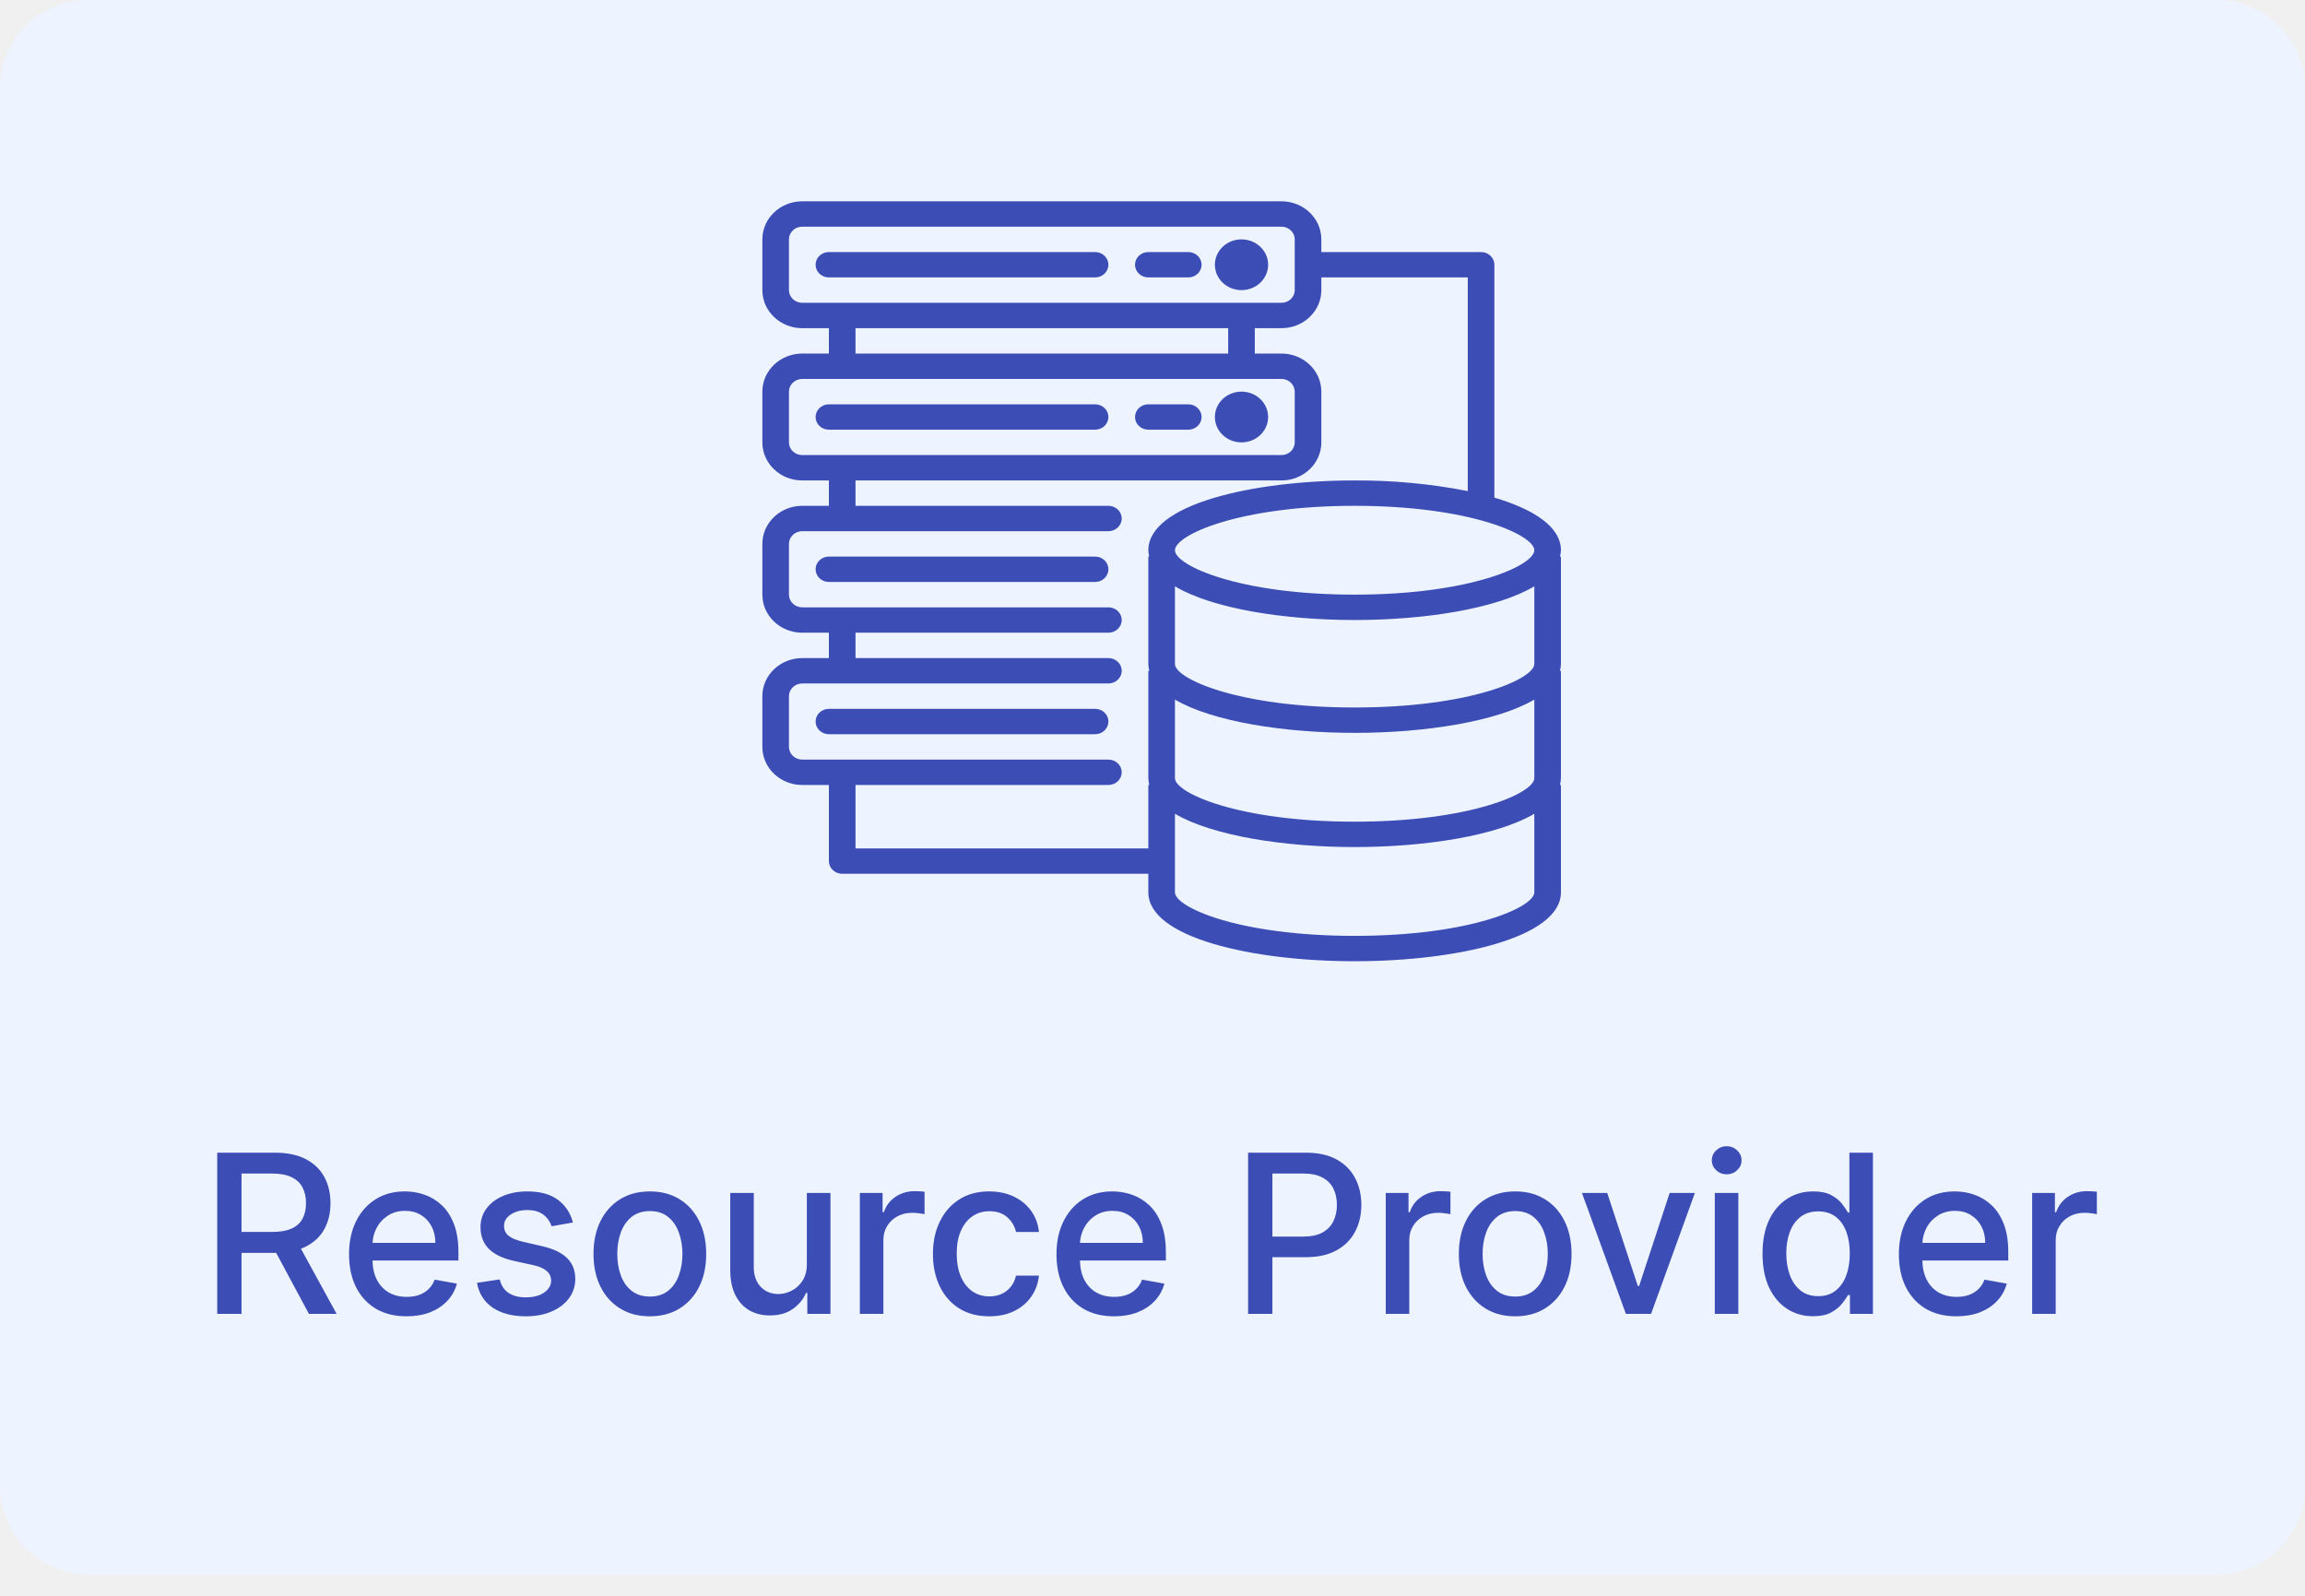
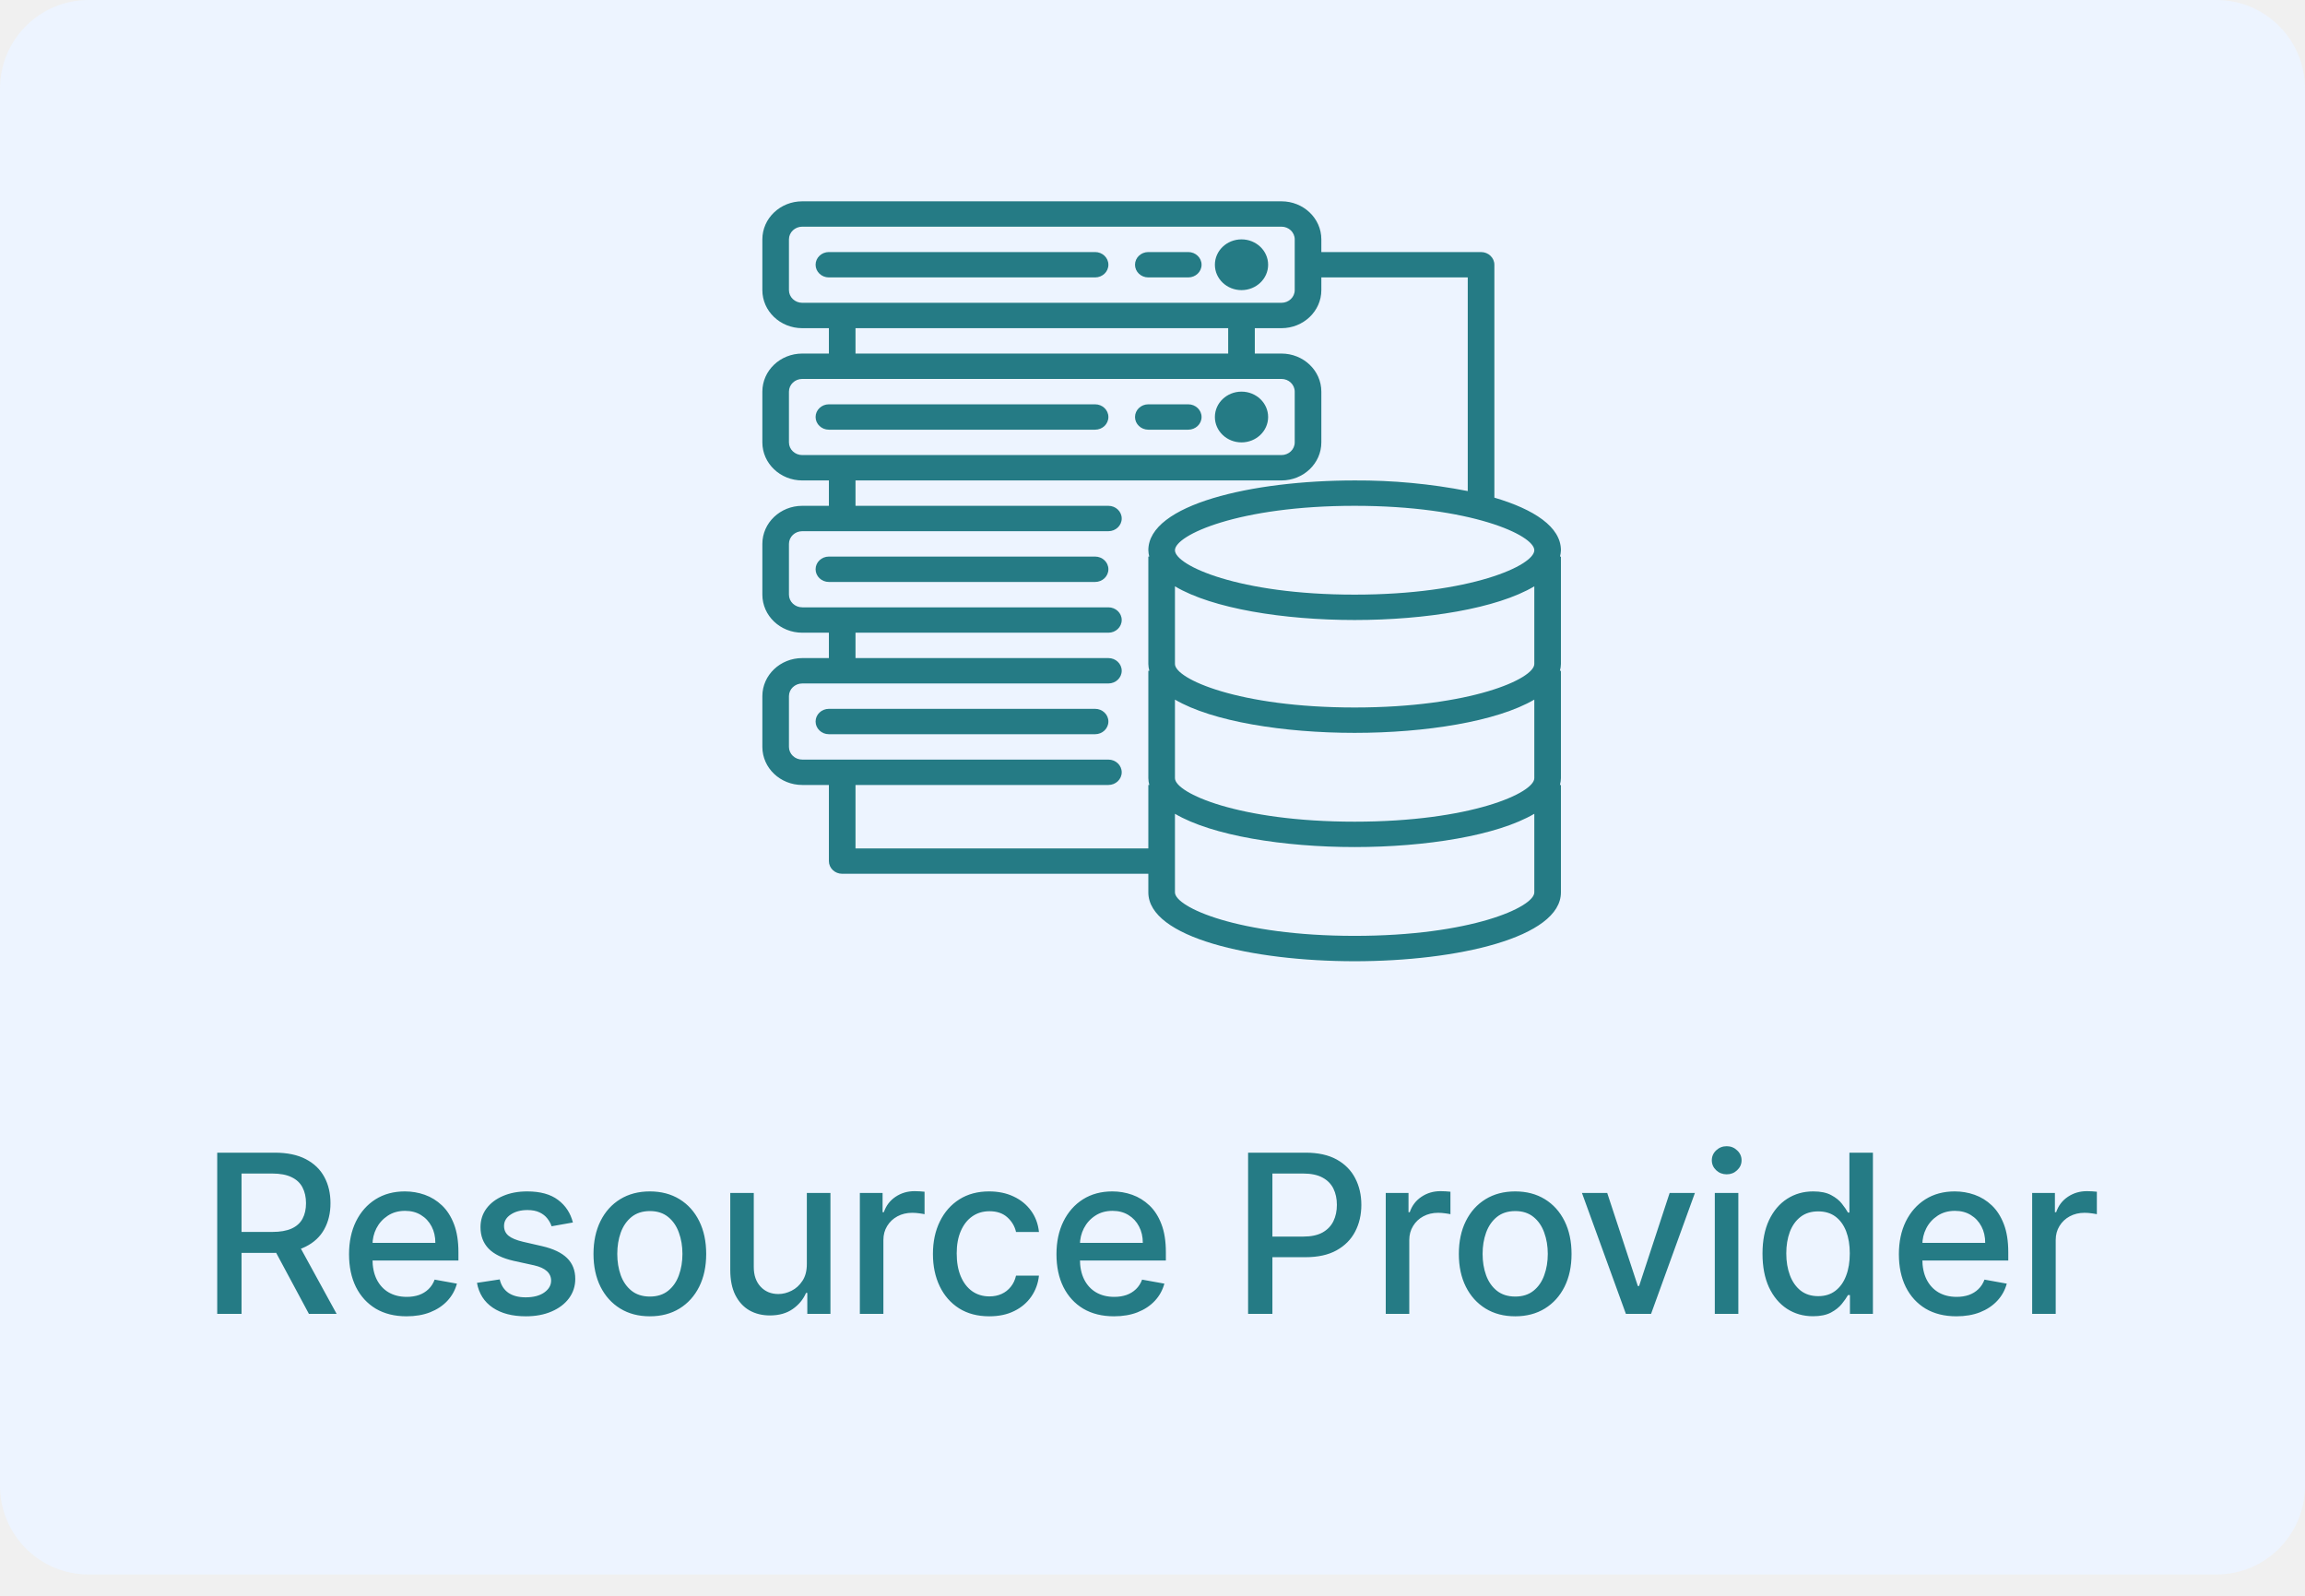
<svg xmlns="http://www.w3.org/2000/svg" width="104" height="72" viewBox="0 0 104 72" fill="none">
  <rect width="104" height="71.04" rx="4" fill="#EDF4FF" />
-   <path d="M9.801 59.28V52.007H12.393C12.957 52.007 13.424 52.104 13.796 52.298C14.17 52.493 14.449 52.761 14.634 53.105C14.819 53.446 14.911 53.84 14.911 54.287C14.911 54.732 14.818 55.124 14.63 55.463C14.446 55.799 14.166 56.06 13.792 56.247C13.421 56.434 12.953 56.528 12.39 56.528H10.426V55.583H12.29C12.645 55.583 12.934 55.532 13.157 55.431C13.382 55.329 13.546 55.181 13.65 54.987C13.755 54.793 13.807 54.559 13.807 54.287C13.807 54.013 13.753 53.775 13.647 53.573C13.543 53.372 13.378 53.218 13.153 53.112C12.931 53.003 12.638 52.948 12.276 52.948H10.898V59.28H9.801ZM13.391 55.999L15.188 59.28H13.938L12.177 55.999H13.391ZM18.343 59.39C17.806 59.39 17.343 59.275 16.955 59.046C16.569 58.814 16.271 58.488 16.06 58.069C15.852 57.648 15.748 57.154 15.748 56.588C15.748 56.03 15.852 55.537 16.06 55.111C16.271 54.685 16.564 54.352 16.941 54.113C17.32 53.874 17.762 53.755 18.269 53.755C18.577 53.755 18.875 53.805 19.164 53.907C19.453 54.009 19.712 54.169 19.942 54.387C20.171 54.604 20.352 54.887 20.485 55.235C20.617 55.581 20.684 56.001 20.684 56.496V56.872H16.348V56.077H19.643C19.643 55.797 19.586 55.55 19.473 55.335C19.359 55.117 19.199 54.945 18.993 54.82C18.79 54.694 18.551 54.632 18.276 54.632C17.978 54.632 17.717 54.705 17.495 54.852C17.275 54.996 17.104 55.186 16.983 55.42C16.865 55.652 16.806 55.904 16.806 56.176V56.798C16.806 57.162 16.87 57.472 16.998 57.728C17.128 57.984 17.309 58.179 17.541 58.314C17.773 58.447 18.044 58.513 18.354 58.513C18.555 58.513 18.739 58.485 18.905 58.428C19.07 58.369 19.214 58.281 19.334 58.165C19.455 58.049 19.547 57.906 19.611 57.735L20.616 57.916C20.536 58.212 20.391 58.472 20.183 58.694C19.977 58.914 19.718 59.086 19.405 59.209C19.095 59.33 18.741 59.39 18.343 59.39ZM25.849 55.157L24.887 55.328C24.847 55.205 24.783 55.087 24.695 54.976C24.61 54.865 24.494 54.774 24.347 54.703C24.2 54.632 24.017 54.596 23.797 54.596C23.496 54.596 23.245 54.664 23.044 54.798C22.843 54.931 22.742 55.103 22.742 55.313C22.742 55.496 22.809 55.642 22.944 55.754C23.079 55.865 23.297 55.956 23.598 56.027L24.464 56.226C24.966 56.342 25.34 56.521 25.586 56.762C25.833 57.004 25.956 57.317 25.956 57.703C25.956 58.03 25.861 58.321 25.672 58.577C25.485 58.83 25.223 59.029 24.887 59.173C24.553 59.318 24.166 59.39 23.726 59.39C23.115 59.39 22.616 59.26 22.231 58.999C21.845 58.737 21.608 58.364 21.52 57.881L22.547 57.725C22.61 57.992 22.742 58.195 22.941 58.332C23.14 58.467 23.399 58.534 23.718 58.534C24.067 58.534 24.345 58.462 24.553 58.318C24.761 58.171 24.866 57.992 24.866 57.781C24.866 57.611 24.802 57.468 24.674 57.352C24.548 57.236 24.355 57.148 24.095 57.089L23.172 56.887C22.663 56.771 22.286 56.586 22.042 56.333C21.801 56.079 21.68 55.758 21.68 55.37C21.68 55.048 21.77 54.767 21.95 54.525C22.13 54.284 22.378 54.095 22.696 53.96C23.013 53.823 23.376 53.755 23.786 53.755C24.375 53.755 24.84 53.882 25.178 54.138C25.517 54.391 25.74 54.731 25.849 55.157ZM29.321 59.39C28.809 59.39 28.363 59.273 27.982 59.039C27.601 58.804 27.305 58.476 27.094 58.055C26.884 57.633 26.778 57.141 26.778 56.578C26.778 56.012 26.884 55.517 27.094 55.093C27.305 54.669 27.601 54.34 27.982 54.106C28.363 53.872 28.809 53.755 29.321 53.755C29.832 53.755 30.278 53.872 30.66 54.106C31.041 54.34 31.337 54.669 31.547 55.093C31.758 55.517 31.863 56.012 31.863 56.578C31.863 57.141 31.758 57.633 31.547 58.055C31.337 58.476 31.041 58.804 30.66 59.039C30.278 59.273 29.832 59.39 29.321 59.39ZM29.324 58.499C29.656 58.499 29.93 58.411 30.148 58.236C30.366 58.061 30.527 57.828 30.631 57.536C30.738 57.245 30.791 56.924 30.791 56.574C30.791 56.226 30.738 55.906 30.631 55.615C30.527 55.322 30.366 55.086 30.148 54.909C29.93 54.731 29.656 54.642 29.324 54.642C28.991 54.642 28.713 54.731 28.493 54.909C28.276 55.086 28.113 55.322 28.007 55.615C27.903 55.906 27.851 56.226 27.851 56.574C27.851 56.924 27.903 57.245 28.007 57.536C28.113 57.828 28.276 58.061 28.493 58.236C28.713 58.411 28.991 58.499 29.324 58.499ZM36.404 57.018V53.825H37.469V59.28H36.425V58.335H36.368C36.243 58.627 36.042 58.869 35.765 59.063C35.49 59.255 35.148 59.351 34.738 59.351C34.388 59.351 34.078 59.274 33.808 59.12C33.54 58.964 33.33 58.733 33.176 58.428C33.024 58.122 32.949 57.745 32.949 57.295V53.825H34.01V57.167C34.01 57.539 34.113 57.835 34.319 58.055C34.525 58.275 34.793 58.385 35.122 58.385C35.321 58.385 35.518 58.335 35.715 58.236C35.914 58.137 36.078 57.986 36.209 57.785C36.341 57.584 36.406 57.328 36.404 57.018ZM38.796 59.28V53.825H39.822V54.692H39.879C39.978 54.398 40.154 54.168 40.404 53.999C40.658 53.829 40.944 53.744 41.264 53.744C41.33 53.744 41.408 53.746 41.498 53.751C41.591 53.756 41.663 53.762 41.715 53.769V54.784C41.672 54.773 41.596 54.759 41.488 54.745C41.379 54.729 41.27 54.72 41.161 54.72C40.91 54.72 40.686 54.774 40.49 54.88C40.296 54.984 40.142 55.13 40.028 55.317C39.914 55.502 39.858 55.712 39.858 55.949V59.28H38.796ZM44.636 59.39C44.108 59.39 43.654 59.271 43.272 59.031C42.894 58.79 42.602 58.457 42.399 58.034C42.195 57.61 42.093 57.124 42.093 56.578C42.093 56.024 42.197 55.535 42.406 55.111C42.614 54.685 42.908 54.352 43.286 54.113C43.665 53.874 44.112 53.755 44.625 53.755C45.04 53.755 45.409 53.831 45.733 53.985C46.058 54.137 46.319 54.35 46.518 54.624C46.719 54.899 46.839 55.22 46.877 55.587H45.843C45.786 55.331 45.656 55.111 45.453 54.926C45.252 54.742 44.982 54.649 44.643 54.649C44.347 54.649 44.088 54.727 43.865 54.884C43.645 55.038 43.474 55.258 43.35 55.544C43.227 55.828 43.166 56.164 43.166 56.553C43.166 56.95 43.226 57.294 43.347 57.583C43.468 57.871 43.638 58.095 43.858 58.254C44.081 58.412 44.342 58.492 44.643 58.492C44.844 58.492 45.027 58.455 45.19 58.382C45.356 58.306 45.494 58.198 45.605 58.058C45.719 57.919 45.798 57.751 45.843 57.554H46.877C46.839 57.907 46.724 58.222 46.532 58.499C46.34 58.776 46.084 58.994 45.762 59.152C45.442 59.311 45.067 59.39 44.636 59.39ZM50.263 59.39C49.726 59.39 49.263 59.275 48.875 59.046C48.489 58.814 48.19 58.488 47.98 58.069C47.771 57.648 47.667 57.154 47.667 56.588C47.667 56.03 47.771 55.537 47.98 55.111C48.19 54.685 48.484 54.352 48.86 54.113C49.239 53.874 49.682 53.755 50.188 53.755C50.496 53.755 50.795 53.805 51.083 53.907C51.372 54.009 51.631 54.169 51.861 54.387C52.091 54.604 52.272 54.887 52.404 55.235C52.537 55.581 52.603 56.001 52.603 56.496V56.872H48.267V56.077H51.563C51.563 55.797 51.506 55.55 51.392 55.335C51.279 55.117 51.119 54.945 50.913 54.82C50.709 54.694 50.47 54.632 50.196 54.632C49.897 54.632 49.637 54.705 49.414 54.852C49.194 54.996 49.024 55.186 48.903 55.42C48.785 55.652 48.725 55.904 48.725 56.176V56.798C48.725 57.162 48.789 57.472 48.917 57.728C49.047 57.984 49.228 58.179 49.461 58.314C49.693 58.447 49.964 58.513 50.274 58.513C50.475 58.513 50.658 58.485 50.824 58.428C50.99 58.369 51.133 58.281 51.254 58.165C51.375 58.049 51.467 57.906 51.531 57.735L52.536 57.916C52.455 58.212 52.311 58.472 52.103 58.694C51.897 58.914 51.637 59.086 51.325 59.209C51.015 59.33 50.661 59.39 50.263 59.39ZM56.313 59.28V52.007H58.905C59.471 52.007 59.94 52.11 60.312 52.316C60.683 52.522 60.962 52.804 61.146 53.161C61.331 53.517 61.423 53.917 61.423 54.362C61.423 54.809 61.33 55.212 61.143 55.569C60.958 55.924 60.679 56.206 60.304 56.414C59.933 56.62 59.465 56.723 58.902 56.723H57.119V55.793H58.802C59.16 55.793 59.45 55.731 59.672 55.608C59.895 55.483 60.058 55.312 60.163 55.097C60.267 54.881 60.319 54.636 60.319 54.362C60.319 54.087 60.267 53.843 60.163 53.63C60.058 53.417 59.894 53.25 59.669 53.13C59.446 53.009 59.153 52.948 58.788 52.948H57.41V59.28H56.313ZM62.524 59.28V53.825H63.551V54.692H63.607C63.707 54.398 63.882 54.168 64.133 53.999C64.386 53.829 64.673 53.744 64.992 53.744C65.059 53.744 65.137 53.746 65.227 53.751C65.319 53.756 65.391 53.762 65.443 53.769V54.784C65.401 54.773 65.325 54.759 65.216 54.745C65.107 54.729 64.998 54.72 64.889 54.72C64.638 54.72 64.415 54.774 64.218 54.88C64.024 54.984 63.87 55.13 63.757 55.317C63.643 55.502 63.586 55.712 63.586 55.949V59.28H62.524ZM68.365 59.39C67.853 59.39 67.407 59.273 67.026 59.039C66.645 58.804 66.349 58.476 66.138 58.055C65.927 57.633 65.822 57.141 65.822 56.578C65.822 56.012 65.927 55.517 66.138 55.093C66.349 54.669 66.645 54.34 67.026 54.106C67.407 53.872 67.853 53.755 68.365 53.755C68.876 53.755 69.322 53.872 69.703 54.106C70.084 54.34 70.38 54.669 70.591 55.093C70.802 55.517 70.907 56.012 70.907 56.578C70.907 57.141 70.802 57.633 70.591 58.055C70.38 58.476 70.084 58.804 69.703 59.039C69.322 59.273 68.876 59.39 68.365 59.39ZM68.368 58.499C68.7 58.499 68.974 58.411 69.192 58.236C69.41 58.061 69.571 57.828 69.675 57.536C69.781 57.245 69.835 56.924 69.835 56.574C69.835 56.226 69.781 55.906 69.675 55.615C69.571 55.322 69.41 55.086 69.192 54.909C68.974 54.731 68.7 54.642 68.368 54.642C68.034 54.642 67.757 54.731 67.537 54.909C67.319 55.086 67.157 55.322 67.051 55.615C66.946 55.906 66.894 56.226 66.894 56.574C66.894 56.924 66.946 57.245 67.051 57.536C67.157 57.828 67.319 58.061 67.537 58.236C67.757 58.411 68.034 58.499 68.368 58.499ZM76.473 53.825L74.495 59.28H73.359L71.377 53.825H72.517L73.898 58.023H73.955L75.333 53.825H76.473ZM77.371 59.28V53.825H78.433V59.28H77.371ZM77.907 52.984C77.722 52.984 77.564 52.922 77.431 52.799C77.301 52.674 77.236 52.525 77.236 52.352C77.236 52.177 77.301 52.027 77.431 51.904C77.564 51.779 77.722 51.716 77.907 51.716C78.092 51.716 78.249 51.779 78.379 51.904C78.512 52.027 78.578 52.177 78.578 52.352C78.578 52.525 78.512 52.674 78.379 52.799C78.249 52.922 78.092 52.984 77.907 52.984ZM81.803 59.387C81.363 59.387 80.97 59.274 80.624 59.049C80.281 58.822 80.011 58.499 79.814 58.08C79.62 57.658 79.523 57.153 79.523 56.563C79.523 55.974 79.621 55.47 79.818 55.051C80.017 54.632 80.289 54.311 80.635 54.088C80.98 53.866 81.372 53.755 81.81 53.755C82.149 53.755 82.421 53.811 82.627 53.925C82.835 54.036 82.996 54.166 83.11 54.316C83.226 54.465 83.316 54.596 83.38 54.71H83.444V52.007H84.505V59.28H83.468V58.431H83.38C83.316 58.547 83.223 58.68 83.103 58.829C82.984 58.978 82.821 59.108 82.613 59.22C82.404 59.331 82.134 59.387 81.803 59.387ZM82.037 58.481C82.343 58.481 82.601 58.401 82.811 58.239C83.025 58.076 83.186 57.85 83.294 57.561C83.406 57.273 83.461 56.936 83.461 56.553C83.461 56.174 83.407 55.843 83.298 55.558C83.189 55.274 83.029 55.053 82.819 54.894C82.608 54.736 82.347 54.656 82.037 54.656C81.718 54.656 81.451 54.739 81.238 54.905C81.025 55.071 80.864 55.297 80.755 55.583C80.649 55.87 80.596 56.193 80.596 56.553C80.596 56.917 80.65 57.245 80.759 57.536C80.868 57.828 81.029 58.058 81.242 58.229C81.457 58.397 81.722 58.481 82.037 58.481ZM88.272 59.39C87.734 59.39 87.271 59.275 86.883 59.046C86.497 58.814 86.199 58.488 85.988 58.069C85.78 57.648 85.676 57.154 85.676 56.588C85.676 56.03 85.78 55.537 85.988 55.111C86.199 54.685 86.493 54.352 86.869 54.113C87.248 53.874 87.691 53.755 88.197 53.755C88.505 53.755 88.803 53.805 89.092 53.907C89.381 54.009 89.64 54.169 89.87 54.387C90.099 54.604 90.28 54.887 90.413 55.235C90.546 55.581 90.612 56.001 90.612 56.496V56.872H86.276V56.077H89.571C89.571 55.797 89.515 55.55 89.401 55.335C89.287 55.117 89.127 54.945 88.921 54.82C88.718 54.694 88.479 54.632 88.204 54.632C87.906 54.632 87.645 54.705 87.423 54.852C87.203 54.996 87.032 55.186 86.912 55.42C86.793 55.652 86.734 55.904 86.734 56.176V56.798C86.734 57.162 86.798 57.472 86.926 57.728C87.056 57.984 87.237 58.179 87.469 58.314C87.701 58.447 87.972 58.513 88.282 58.513C88.484 58.513 88.667 58.485 88.833 58.428C88.999 58.369 89.142 58.281 89.262 58.165C89.383 58.049 89.475 57.906 89.539 57.735L90.544 57.916C90.464 58.212 90.32 58.472 90.111 58.694C89.905 58.914 89.646 59.086 89.334 59.209C89.023 59.33 88.669 59.39 88.272 59.39ZM91.69 59.28V53.825H92.716V54.692H92.773C92.873 54.398 93.048 54.168 93.299 53.999C93.552 53.829 93.838 53.744 94.158 53.744C94.224 53.744 94.302 53.746 94.392 53.751C94.485 53.756 94.557 53.762 94.609 53.769V54.784C94.566 54.773 94.491 54.759 94.382 54.745C94.273 54.729 94.164 54.72 94.055 54.72C93.804 54.72 93.58 54.774 93.384 54.88C93.19 54.984 93.036 55.13 92.922 55.317C92.809 55.502 92.752 55.712 92.752 55.949V59.28H91.69Z" fill="#3D4DB6" />
+   <path d="M9.801 59.28V52.007H12.393C12.957 52.007 13.424 52.104 13.796 52.298C14.17 52.493 14.449 52.761 14.634 53.105C14.819 53.446 14.911 53.84 14.911 54.287C14.911 54.732 14.818 55.124 14.63 55.463C14.446 55.799 14.166 56.06 13.792 56.247C13.421 56.434 12.953 56.528 12.39 56.528H10.426V55.583H12.29C12.645 55.583 12.934 55.532 13.157 55.431C13.382 55.329 13.546 55.181 13.65 54.987C13.755 54.793 13.807 54.559 13.807 54.287C13.807 54.013 13.753 53.775 13.647 53.573C13.543 53.372 13.378 53.218 13.153 53.112C12.931 53.003 12.638 52.948 12.276 52.948H10.898V59.28H9.801ZM13.391 55.999L15.188 59.28H13.938L12.177 55.999H13.391ZM18.343 59.39C17.806 59.39 17.343 59.275 16.955 59.046C16.569 58.814 16.271 58.488 16.06 58.069C15.852 57.648 15.748 57.154 15.748 56.588C15.748 56.03 15.852 55.537 16.06 55.111C16.271 54.685 16.564 54.352 16.941 54.113C17.32 53.874 17.762 53.755 18.269 53.755C18.577 53.755 18.875 53.805 19.164 53.907C19.453 54.009 19.712 54.169 19.942 54.387C20.171 54.604 20.352 54.887 20.485 55.235C20.617 55.581 20.684 56.001 20.684 56.496V56.872H16.348V56.077H19.643C19.643 55.797 19.586 55.55 19.473 55.335C19.359 55.117 19.199 54.945 18.993 54.82C18.79 54.694 18.551 54.632 18.276 54.632C17.978 54.632 17.717 54.705 17.495 54.852C17.275 54.996 17.104 55.186 16.983 55.42C16.865 55.652 16.806 55.904 16.806 56.176V56.798C16.806 57.162 16.87 57.472 16.998 57.728C17.128 57.984 17.309 58.179 17.541 58.314C17.773 58.447 18.044 58.513 18.354 58.513C18.555 58.513 18.739 58.485 18.905 58.428C19.07 58.369 19.214 58.281 19.334 58.165C19.455 58.049 19.547 57.906 19.611 57.735L20.616 57.916C20.536 58.212 20.391 58.472 20.183 58.694C19.977 58.914 19.718 59.086 19.405 59.209C19.095 59.33 18.741 59.39 18.343 59.39ZM25.849 55.157L24.887 55.328C24.847 55.205 24.783 55.087 24.695 54.976C24.61 54.865 24.494 54.774 24.347 54.703C24.2 54.632 24.017 54.596 23.797 54.596C23.496 54.596 23.245 54.664 23.044 54.798C22.843 54.931 22.742 55.103 22.742 55.313C22.742 55.496 22.809 55.642 22.944 55.754C23.079 55.865 23.297 55.956 23.598 56.027L24.464 56.226C24.966 56.342 25.34 56.521 25.586 56.762C25.833 57.004 25.956 57.317 25.956 57.703C25.956 58.03 25.861 58.321 25.672 58.577C25.485 58.83 25.223 59.029 24.887 59.173C24.553 59.318 24.166 59.39 23.726 59.39C23.115 59.39 22.616 59.26 22.231 58.999C21.845 58.737 21.608 58.364 21.52 57.881L22.547 57.725C22.61 57.992 22.742 58.195 22.941 58.332C23.14 58.467 23.399 58.534 23.718 58.534C24.067 58.534 24.345 58.462 24.553 58.318C24.761 58.171 24.866 57.992 24.866 57.781C24.866 57.611 24.802 57.468 24.674 57.352C24.548 57.236 24.355 57.148 24.095 57.089L23.172 56.887C22.663 56.771 22.286 56.586 22.042 56.333C21.801 56.079 21.68 55.758 21.68 55.37C21.68 55.048 21.77 54.767 21.95 54.525C22.13 54.284 22.378 54.095 22.696 53.96C23.013 53.823 23.376 53.755 23.786 53.755C24.375 53.755 24.84 53.882 25.178 54.138C25.517 54.391 25.74 54.731 25.849 55.157ZM29.321 59.39C28.809 59.39 28.363 59.273 27.982 59.039C27.601 58.804 27.305 58.476 27.094 58.055C26.884 57.633 26.778 57.141 26.778 56.578C26.778 56.012 26.884 55.517 27.094 55.093C27.305 54.669 27.601 54.34 27.982 54.106C28.363 53.872 28.809 53.755 29.321 53.755C29.832 53.755 30.278 53.872 30.66 54.106C31.041 54.34 31.337 54.669 31.547 55.093C31.758 55.517 31.863 56.012 31.863 56.578C31.863 57.141 31.758 57.633 31.547 58.055C31.337 58.476 31.041 58.804 30.66 59.039C30.278 59.273 29.832 59.39 29.321 59.39ZM29.324 58.499C29.656 58.499 29.93 58.411 30.148 58.236C30.366 58.061 30.527 57.828 30.631 57.536C30.738 57.245 30.791 56.924 30.791 56.574C30.791 56.226 30.738 55.906 30.631 55.615C30.527 55.322 30.366 55.086 30.148 54.909C29.93 54.731 29.656 54.642 29.324 54.642C28.991 54.642 28.713 54.731 28.493 54.909C28.276 55.086 28.113 55.322 28.007 55.615C27.903 55.906 27.851 56.226 27.851 56.574C27.851 56.924 27.903 57.245 28.007 57.536C28.113 57.828 28.276 58.061 28.493 58.236C28.713 58.411 28.991 58.499 29.324 58.499ZM36.404 57.018V53.825H37.469V59.28H36.425V58.335H36.368C36.243 58.627 36.042 58.869 35.765 59.063C35.49 59.255 35.148 59.351 34.738 59.351C34.388 59.351 34.078 59.274 33.808 59.12C33.54 58.964 33.33 58.733 33.176 58.428C33.024 58.122 32.949 57.745 32.949 57.295V53.825H34.01V57.167C34.01 57.539 34.113 57.835 34.319 58.055C34.525 58.275 34.793 58.385 35.122 58.385C35.321 58.385 35.518 58.335 35.715 58.236C35.914 58.137 36.078 57.986 36.209 57.785C36.341 57.584 36.406 57.328 36.404 57.018ZM38.796 59.28V53.825H39.822V54.692H39.879C39.978 54.398 40.154 54.168 40.404 53.999C40.658 53.829 40.944 53.744 41.264 53.744C41.33 53.744 41.408 53.746 41.498 53.751C41.591 53.756 41.663 53.762 41.715 53.769V54.784C41.672 54.773 41.596 54.759 41.488 54.745C41.379 54.729 41.27 54.72 41.161 54.72C40.91 54.72 40.686 54.774 40.49 54.88C40.296 54.984 40.142 55.13 40.028 55.317C39.914 55.502 39.858 55.712 39.858 55.949V59.28H38.796ZM44.636 59.39C44.108 59.39 43.654 59.271 43.272 59.031C42.894 58.79 42.602 58.457 42.399 58.034C42.195 57.61 42.093 57.124 42.093 56.578C42.093 56.024 42.197 55.535 42.406 55.111C42.614 54.685 42.908 54.352 43.286 54.113C43.665 53.874 44.112 53.755 44.625 53.755C45.04 53.755 45.409 53.831 45.733 53.985C46.058 54.137 46.319 54.35 46.518 54.624C46.719 54.899 46.839 55.22 46.877 55.587H45.843C45.786 55.331 45.656 55.111 45.453 54.926C45.252 54.742 44.982 54.649 44.643 54.649C44.347 54.649 44.088 54.727 43.865 54.884C43.645 55.038 43.474 55.258 43.35 55.544C43.227 55.828 43.166 56.164 43.166 56.553C43.166 56.95 43.226 57.294 43.347 57.583C43.468 57.871 43.638 58.095 43.858 58.254C44.081 58.412 44.342 58.492 44.643 58.492C44.844 58.492 45.027 58.455 45.19 58.382C45.356 58.306 45.494 58.198 45.605 58.058C45.719 57.919 45.798 57.751 45.843 57.554H46.877C46.839 57.907 46.724 58.222 46.532 58.499C46.34 58.776 46.084 58.994 45.762 59.152C45.442 59.311 45.067 59.39 44.636 59.39ZM50.263 59.39C49.726 59.39 49.263 59.275 48.875 59.046C48.489 58.814 48.19 58.488 47.98 58.069C47.771 57.648 47.667 57.154 47.667 56.588C47.667 56.03 47.771 55.537 47.98 55.111C48.19 54.685 48.484 54.352 48.86 54.113C49.239 53.874 49.682 53.755 50.188 53.755C50.496 53.755 50.795 53.805 51.083 53.907C51.372 54.009 51.631 54.169 51.861 54.387C52.091 54.604 52.272 54.887 52.404 55.235C52.537 55.581 52.603 56.001 52.603 56.496V56.872H48.267V56.077H51.563C51.563 55.797 51.506 55.55 51.392 55.335C51.279 55.117 51.119 54.945 50.913 54.82C50.709 54.694 50.47 54.632 50.196 54.632C49.897 54.632 49.637 54.705 49.414 54.852C49.194 54.996 49.024 55.186 48.903 55.42C48.785 55.652 48.725 55.904 48.725 56.176V56.798C48.725 57.162 48.789 57.472 48.917 57.728C49.047 57.984 49.228 58.179 49.461 58.314C49.693 58.447 49.964 58.513 50.274 58.513C50.475 58.513 50.658 58.485 50.824 58.428C50.99 58.369 51.133 58.281 51.254 58.165C51.375 58.049 51.467 57.906 51.531 57.735L52.536 57.916C52.455 58.212 52.311 58.472 52.103 58.694C51.897 58.914 51.637 59.086 51.325 59.209C51.015 59.33 50.661 59.39 50.263 59.39ZM56.313 59.28V52.007H58.905C59.471 52.007 59.94 52.11 60.312 52.316C60.683 52.522 60.962 52.804 61.146 53.161C61.331 53.517 61.423 53.917 61.423 54.362C61.423 54.809 61.33 55.212 61.143 55.569C60.958 55.924 60.679 56.206 60.304 56.414C59.933 56.62 59.465 56.723 58.902 56.723H57.119V55.793H58.802C59.16 55.793 59.45 55.731 59.672 55.608C59.895 55.483 60.058 55.312 60.163 55.097C60.267 54.881 60.319 54.636 60.319 54.362C60.319 54.087 60.267 53.843 60.163 53.63C60.058 53.417 59.894 53.25 59.669 53.13C59.446 53.009 59.153 52.948 58.788 52.948H57.41V59.28H56.313ZM62.524 59.28V53.825H63.551V54.692H63.607C63.707 54.398 63.882 54.168 64.133 53.999C64.386 53.829 64.673 53.744 64.992 53.744C65.059 53.744 65.137 53.746 65.227 53.751C65.319 53.756 65.391 53.762 65.443 53.769V54.784C65.401 54.773 65.325 54.759 65.216 54.745C65.107 54.729 64.998 54.72 64.889 54.72C64.638 54.72 64.415 54.774 64.218 54.88C64.024 54.984 63.87 55.13 63.757 55.317C63.643 55.502 63.586 55.712 63.586 55.949V59.28H62.524ZM68.365 59.39C67.853 59.39 67.407 59.273 67.026 59.039C66.645 58.804 66.349 58.476 66.138 58.055C65.927 57.633 65.822 57.141 65.822 56.578C65.822 56.012 65.927 55.517 66.138 55.093C66.349 54.669 66.645 54.34 67.026 54.106C67.407 53.872 67.853 53.755 68.365 53.755C68.876 53.755 69.322 53.872 69.703 54.106C70.084 54.34 70.38 54.669 70.591 55.093C70.802 55.517 70.907 56.012 70.907 56.578C70.907 57.141 70.802 57.633 70.591 58.055C70.38 58.476 70.084 58.804 69.703 59.039C69.322 59.273 68.876 59.39 68.365 59.39ZM68.368 58.499C68.7 58.499 68.974 58.411 69.192 58.236C69.41 58.061 69.571 57.828 69.675 57.536C69.781 57.245 69.835 56.924 69.835 56.574C69.835 56.226 69.781 55.906 69.675 55.615C69.571 55.322 69.41 55.086 69.192 54.909C68.974 54.731 68.7 54.642 68.368 54.642C68.034 54.642 67.757 54.731 67.537 54.909C67.319 55.086 67.157 55.322 67.051 55.615C66.946 55.906 66.894 56.226 66.894 56.574C66.894 56.924 66.946 57.245 67.051 57.536C67.157 57.828 67.319 58.061 67.537 58.236C67.757 58.411 68.034 58.499 68.368 58.499ZM76.473 53.825L74.495 59.28H73.359L71.377 53.825H72.517L73.898 58.023H73.955L75.333 53.825H76.473ZM77.371 59.28V53.825H78.433V59.28H77.371ZM77.907 52.984C77.722 52.984 77.564 52.922 77.431 52.799C77.301 52.674 77.236 52.525 77.236 52.352C77.236 52.177 77.301 52.027 77.431 51.904C77.564 51.779 77.722 51.716 77.907 51.716C78.092 51.716 78.249 51.779 78.379 51.904C78.512 52.027 78.578 52.177 78.578 52.352C78.578 52.525 78.512 52.674 78.379 52.799C78.249 52.922 78.092 52.984 77.907 52.984ZM81.803 59.387C81.363 59.387 80.97 59.274 80.624 59.049C80.281 58.822 80.011 58.499 79.814 58.08C79.62 57.658 79.523 57.153 79.523 56.563C79.523 55.974 79.621 55.47 79.818 55.051C80.017 54.632 80.289 54.311 80.635 54.088C80.98 53.866 81.372 53.755 81.81 53.755C82.149 53.755 82.421 53.811 82.627 53.925C82.835 54.036 82.996 54.166 83.11 54.316C83.226 54.465 83.316 54.596 83.38 54.71H83.444V52.007H84.505V59.28H83.468V58.431H83.38C83.316 58.547 83.223 58.68 83.103 58.829C82.984 58.978 82.821 59.108 82.613 59.22C82.404 59.331 82.134 59.387 81.803 59.387ZM82.037 58.481C82.343 58.481 82.601 58.401 82.811 58.239C83.025 58.076 83.186 57.85 83.294 57.561C83.406 57.273 83.461 56.936 83.461 56.553C83.461 56.174 83.407 55.843 83.298 55.558C83.189 55.274 83.029 55.053 82.819 54.894C82.608 54.736 82.347 54.656 82.037 54.656C81.718 54.656 81.451 54.739 81.238 54.905C81.025 55.071 80.864 55.297 80.755 55.583C80.649 55.87 80.596 56.193 80.596 56.553C80.596 56.917 80.65 57.245 80.759 57.536C80.868 57.828 81.029 58.058 81.242 58.229C81.457 58.397 81.722 58.481 82.037 58.481ZM88.272 59.39C87.734 59.39 87.271 59.275 86.883 59.046C86.497 58.814 86.199 58.488 85.988 58.069C85.78 57.648 85.676 57.154 85.676 56.588C85.676 56.03 85.78 55.537 85.988 55.111C86.199 54.685 86.493 54.352 86.869 54.113C87.248 53.874 87.691 53.755 88.197 53.755C88.505 53.755 88.803 53.805 89.092 53.907C89.381 54.009 89.64 54.169 89.87 54.387C90.099 54.604 90.28 54.887 90.413 55.235C90.546 55.581 90.612 56.001 90.612 56.496V56.872H86.276V56.077H89.571C89.571 55.797 89.515 55.55 89.401 55.335C89.287 55.117 89.127 54.945 88.921 54.82C88.718 54.694 88.479 54.632 88.204 54.632C87.906 54.632 87.645 54.705 87.423 54.852C87.203 54.996 87.032 55.186 86.912 55.42C86.793 55.652 86.734 55.904 86.734 56.176V56.798C86.734 57.162 86.798 57.472 86.926 57.728C87.056 57.984 87.237 58.179 87.469 58.314C87.701 58.447 87.972 58.513 88.282 58.513C88.484 58.513 88.667 58.485 88.833 58.428C88.999 58.369 89.142 58.281 89.262 58.165C89.383 58.049 89.475 57.906 89.539 57.735L90.544 57.916C90.464 58.212 90.32 58.472 90.111 58.694C89.905 58.914 89.646 59.086 89.334 59.209C89.023 59.33 88.669 59.39 88.272 59.39ZM91.69 59.28V53.825H92.716V54.692H92.773C92.873 54.398 93.048 54.168 93.299 53.999C93.552 53.829 93.838 53.744 94.158 53.744C94.224 53.744 94.302 53.746 94.392 53.751C94.485 53.756 94.557 53.762 94.609 53.769V54.784C94.566 54.773 94.491 54.759 94.382 54.745C94.273 54.729 94.164 54.72 94.055 54.72C93.804 54.72 93.58 54.774 93.384 54.88C93.19 54.984 93.036 55.13 92.922 55.317C92.809 55.502 92.752 55.712 92.752 55.949V59.28H91.69Z" fill="#257b85" />
  <g clip-path="url(#clip0_3430_25175)">
-     <path d="M56.016 13.09C56.679 13.09 57.217 12.577 57.217 11.945C57.217 11.313 56.679 10.8 56.016 10.8C55.352 10.8 54.815 11.313 54.815 11.945C54.815 12.577 55.352 13.09 56.016 13.09Z" fill="#3D4DB6" />
-     <path d="M49.41 11.372H37.399C37.068 11.372 36.799 11.629 36.799 11.945C36.799 12.261 37.068 12.517 37.399 12.517H49.41C49.742 12.517 50.01 12.261 50.01 11.945C50.01 11.629 49.742 11.372 49.41 11.372Z" fill="#3D4DB6" />
-     <path d="M53.613 11.372H51.812C51.48 11.372 51.211 11.629 51.211 11.945C51.211 12.261 51.48 12.517 51.812 12.517H53.613C53.945 12.517 54.214 12.261 54.214 11.945C54.214 11.629 53.945 11.372 53.613 11.372Z" fill="#3D4DB6" />
-     <path d="M56.016 19.96C56.679 19.96 57.217 19.447 57.217 18.815C57.217 18.182 56.679 17.67 56.016 17.67C55.352 17.67 54.815 18.182 54.815 18.815C54.815 19.447 55.352 19.96 56.016 19.96Z" fill="#3D4DB6" />
-     <path d="M49.41 18.242H37.399C37.068 18.242 36.799 18.499 36.799 18.815C36.799 19.131 37.068 19.387 37.399 19.387H49.41C49.742 19.387 50.01 19.131 50.01 18.815C50.01 18.499 49.742 18.242 49.41 18.242Z" fill="#3D4DB6" />
-     <path d="M53.613 18.242H51.812C51.48 18.242 51.211 18.499 51.211 18.815C51.211 19.131 51.48 19.387 51.812 19.387H53.613C53.945 19.387 54.214 19.131 54.214 18.815C54.214 18.499 53.945 18.242 53.613 18.242Z" fill="#3D4DB6" />
-     <path d="M49.41 25.112H37.399C37.068 25.112 36.799 25.368 36.799 25.684C36.799 26.001 37.068 26.257 37.399 26.257H49.41C49.742 26.257 50.01 26.001 50.01 25.684C50.01 25.368 49.742 25.112 49.41 25.112Z" fill="#3D4DB6" />
-     <path d="M49.41 31.982H37.399C37.068 31.982 36.799 32.238 36.799 32.554C36.799 32.87 37.068 33.127 37.399 33.127H49.41C49.742 33.127 50.01 32.87 50.01 32.554C50.01 32.238 49.742 31.982 49.41 31.982Z" fill="#3D4DB6" />
-     <path d="M70.428 24.826C70.428 23.776 69.219 22.982 67.425 22.453V11.945C67.425 11.629 67.156 11.373 66.825 11.373H59.618V10.8C59.618 9.851 58.812 9.083 57.817 9.083H36.198C35.203 9.083 34.397 9.851 34.397 10.8V13.09C34.397 14.038 35.203 14.807 36.198 14.807H37.399V15.952H36.198C35.203 15.952 34.397 16.721 34.397 17.67V19.96C34.397 20.908 35.203 21.677 36.198 21.677H37.399V22.822H36.198C35.203 22.822 34.397 23.591 34.397 24.54V26.829C34.397 27.778 35.203 28.547 36.198 28.547H37.399V29.692H36.198C35.203 29.692 34.397 30.461 34.397 31.409V33.699C34.397 34.648 35.203 35.417 36.198 35.417H37.399V38.852C37.399 39.168 37.668 39.424 38 39.424H51.812V40.262C51.812 42.303 56.496 43.37 61.12 43.37C65.744 43.37 70.428 42.303 70.428 40.262V35.417H70.383C70.411 35.316 70.426 35.214 70.428 35.11V30.264H70.383C70.411 30.164 70.426 30.061 70.428 29.958V25.112H70.387C70.411 25.018 70.425 24.922 70.428 24.826ZM36.198 13.662C35.866 13.662 35.597 13.406 35.597 13.09V10.8C35.597 10.484 35.866 10.227 36.198 10.227H57.817C58.149 10.227 58.417 10.484 58.417 10.8V13.09C58.417 13.406 58.149 13.662 57.817 13.662H36.198ZM55.415 14.807V15.952H38.6V14.807H55.415ZM36.198 20.532C35.866 20.532 35.597 20.276 35.597 19.96V17.67C35.597 17.354 35.866 17.097 36.198 17.097H57.817C58.149 17.097 58.417 17.354 58.417 17.67V19.96C58.417 20.276 58.149 20.532 57.817 20.532H36.198ZM51.812 24.826C51.815 24.922 51.829 25.018 51.852 25.112H51.812V29.958C51.814 30.061 51.829 30.164 51.856 30.264H51.812V35.11C51.814 35.214 51.829 35.316 51.856 35.417H51.812V38.279H38.6V35.417H50.01C50.342 35.417 50.611 35.16 50.611 34.844C50.611 34.528 50.342 34.272 50.01 34.272H36.198C35.866 34.272 35.597 34.016 35.597 33.699V31.409C35.597 31.093 35.866 30.837 36.198 30.837H50.01C50.342 30.837 50.611 30.581 50.611 30.264C50.611 29.948 50.342 29.692 50.01 29.692H38.6V28.547H50.01C50.342 28.547 50.611 28.291 50.611 27.974C50.611 27.658 50.342 27.402 50.01 27.402H36.198C35.866 27.402 35.597 27.146 35.597 26.829V24.54C35.597 24.223 35.866 23.967 36.198 23.967H50.01C50.342 23.967 50.611 23.711 50.611 23.395C50.611 23.078 50.342 22.822 50.01 22.822H38.6V21.677H57.817C58.812 21.677 59.618 20.908 59.618 19.96V17.67C59.618 16.721 58.812 15.952 57.817 15.952H56.616V14.807H57.817C58.812 14.807 59.618 14.038 59.618 13.09V12.517H66.224V22.156C64.545 21.828 62.834 21.668 61.12 21.677C56.496 21.677 51.812 22.759 51.812 24.826ZM69.227 40.262C69.227 40.929 66.365 42.225 61.12 42.225C55.874 42.225 53.013 40.929 53.013 40.262V36.717C54.699 37.707 57.922 38.218 61.12 38.218C64.318 38.218 67.541 37.707 69.227 36.717V40.262ZM69.227 35.11C69.227 35.776 66.365 37.073 61.12 37.073C55.874 37.073 53.013 35.776 53.013 35.11V31.565C54.699 32.554 57.922 33.066 61.12 33.066C64.318 33.066 67.541 32.554 69.227 31.565V35.11ZM69.227 29.958C69.227 30.624 66.365 31.921 61.12 31.921C55.874 31.921 53.013 30.624 53.013 29.958V26.454C54.699 27.459 57.922 27.974 61.12 27.974C64.318 27.974 67.541 27.459 69.227 26.454V29.958ZM61.12 26.829C55.874 26.829 53.013 25.506 53.013 24.826C53.013 24.146 55.874 22.822 61.12 22.822C66.365 22.822 69.227 24.146 69.227 24.826C69.227 25.506 66.365 26.829 61.12 26.829Z" fill="#3D4DB6" />
+     <path d="M56.016 13.09C56.679 13.09 57.217 12.577 57.217 11.945C57.217 11.313 56.679 10.8 56.016 10.8C55.352 10.8 54.815 11.313 54.815 11.945C54.815 12.577 55.352 13.09 56.016 13.09Z" fill="#257b85" />
+     <path d="M49.41 11.372H37.399C37.068 11.372 36.799 11.629 36.799 11.945C36.799 12.261 37.068 12.517 37.399 12.517H49.41C49.742 12.517 50.01 12.261 50.01 11.945C50.01 11.629 49.742 11.372 49.41 11.372Z" fill="#257b85" />
+     <path d="M53.613 11.372H51.812C51.48 11.372 51.211 11.629 51.211 11.945C51.211 12.261 51.48 12.517 51.812 12.517H53.613C53.945 12.517 54.214 12.261 54.214 11.945C54.214 11.629 53.945 11.372 53.613 11.372Z" fill="#257b85" />
+     <path d="M56.016 19.96C56.679 19.96 57.217 19.447 57.217 18.815C57.217 18.182 56.679 17.67 56.016 17.67C55.352 17.67 54.815 18.182 54.815 18.815C54.815 19.447 55.352 19.96 56.016 19.96Z" fill="#257b85" />
+     <path d="M49.41 18.242H37.399C37.068 18.242 36.799 18.499 36.799 18.815C36.799 19.131 37.068 19.387 37.399 19.387H49.41C49.742 19.387 50.01 19.131 50.01 18.815C50.01 18.499 49.742 18.242 49.41 18.242Z" fill="#257b85" />
+     <path d="M53.613 18.242H51.812C51.48 18.242 51.211 18.499 51.211 18.815C51.211 19.131 51.48 19.387 51.812 19.387H53.613C53.945 19.387 54.214 19.131 54.214 18.815C54.214 18.499 53.945 18.242 53.613 18.242Z" fill="#257b85" />
+     <path d="M49.41 25.112H37.399C37.068 25.112 36.799 25.368 36.799 25.684C36.799 26.001 37.068 26.257 37.399 26.257H49.41C49.742 26.257 50.01 26.001 50.01 25.684C50.01 25.368 49.742 25.112 49.41 25.112Z" fill="#257b85" />
+     <path d="M49.41 31.982H37.399C37.068 31.982 36.799 32.238 36.799 32.554C36.799 32.87 37.068 33.127 37.399 33.127H49.41C49.742 33.127 50.01 32.87 50.01 32.554C50.01 32.238 49.742 31.982 49.41 31.982Z" fill="#257b85" />
+     <path d="M70.428 24.826C70.428 23.776 69.219 22.982 67.425 22.453V11.945C67.425 11.629 67.156 11.373 66.825 11.373H59.618V10.8C59.618 9.851 58.812 9.083 57.817 9.083H36.198C35.203 9.083 34.397 9.851 34.397 10.8V13.09C34.397 14.038 35.203 14.807 36.198 14.807H37.399V15.952H36.198C35.203 15.952 34.397 16.721 34.397 17.67V19.96C34.397 20.908 35.203 21.677 36.198 21.677H37.399V22.822H36.198C35.203 22.822 34.397 23.591 34.397 24.54V26.829C34.397 27.778 35.203 28.547 36.198 28.547H37.399V29.692H36.198C35.203 29.692 34.397 30.461 34.397 31.409V33.699C34.397 34.648 35.203 35.417 36.198 35.417H37.399V38.852C37.399 39.168 37.668 39.424 38 39.424H51.812V40.262C51.812 42.303 56.496 43.37 61.12 43.37C65.744 43.37 70.428 42.303 70.428 40.262V35.417H70.383C70.411 35.316 70.426 35.214 70.428 35.11V30.264H70.383C70.411 30.164 70.426 30.061 70.428 29.958V25.112H70.387C70.411 25.018 70.425 24.922 70.428 24.826ZM36.198 13.662C35.866 13.662 35.597 13.406 35.597 13.09V10.8C35.597 10.484 35.866 10.227 36.198 10.227H57.817C58.149 10.227 58.417 10.484 58.417 10.8V13.09C58.417 13.406 58.149 13.662 57.817 13.662H36.198ZM55.415 14.807V15.952H38.6V14.807H55.415ZM36.198 20.532C35.866 20.532 35.597 20.276 35.597 19.96V17.67C35.597 17.354 35.866 17.097 36.198 17.097H57.817C58.149 17.097 58.417 17.354 58.417 17.67V19.96C58.417 20.276 58.149 20.532 57.817 20.532H36.198ZM51.812 24.826C51.815 24.922 51.829 25.018 51.852 25.112H51.812V29.958C51.814 30.061 51.829 30.164 51.856 30.264H51.812V35.11C51.814 35.214 51.829 35.316 51.856 35.417H51.812V38.279H38.6V35.417H50.01C50.342 35.417 50.611 35.16 50.611 34.844C50.611 34.528 50.342 34.272 50.01 34.272H36.198C35.866 34.272 35.597 34.016 35.597 33.699V31.409C35.597 31.093 35.866 30.837 36.198 30.837H50.01C50.342 30.837 50.611 30.581 50.611 30.264C50.611 29.948 50.342 29.692 50.01 29.692H38.6V28.547H50.01C50.342 28.547 50.611 28.291 50.611 27.974C50.611 27.658 50.342 27.402 50.01 27.402H36.198C35.866 27.402 35.597 27.146 35.597 26.829V24.54C35.597 24.223 35.866 23.967 36.198 23.967H50.01C50.342 23.967 50.611 23.711 50.611 23.395C50.611 23.078 50.342 22.822 50.01 22.822H38.6V21.677H57.817C58.812 21.677 59.618 20.908 59.618 19.96V17.67C59.618 16.721 58.812 15.952 57.817 15.952H56.616V14.807H57.817C58.812 14.807 59.618 14.038 59.618 13.09V12.517H66.224V22.156C64.545 21.828 62.834 21.668 61.12 21.677C56.496 21.677 51.812 22.759 51.812 24.826ZM69.227 40.262C69.227 40.929 66.365 42.225 61.12 42.225C55.874 42.225 53.013 40.929 53.013 40.262V36.717C54.699 37.707 57.922 38.218 61.12 38.218C64.318 38.218 67.541 37.707 69.227 36.717V40.262ZM69.227 35.11C69.227 35.776 66.365 37.073 61.12 37.073C55.874 37.073 53.013 35.776 53.013 35.11V31.565C54.699 32.554 57.922 33.066 61.12 33.066C64.318 33.066 67.541 32.554 69.227 31.565V35.11ZM69.227 29.958C69.227 30.624 66.365 31.921 61.12 31.921C55.874 31.921 53.013 30.624 53.013 29.958V26.454C54.699 27.459 57.922 27.974 61.12 27.974C64.318 27.974 67.541 27.459 69.227 26.454V29.958ZM61.12 26.829C55.874 26.829 53.013 25.506 53.013 24.826C53.013 24.146 55.874 22.822 61.12 22.822C66.365 22.822 69.227 24.146 69.227 24.826C69.227 25.506 66.365 26.829 61.12 26.829Z" fill="#257b85" />
  </g>
  <defs>
    <clipPath id="clip0_3430_25175">
      <rect width="36.032" height="34.349" fill="white" transform="translate(34.3965 9.05188)" />
    </clipPath>
  </defs>
</svg>
